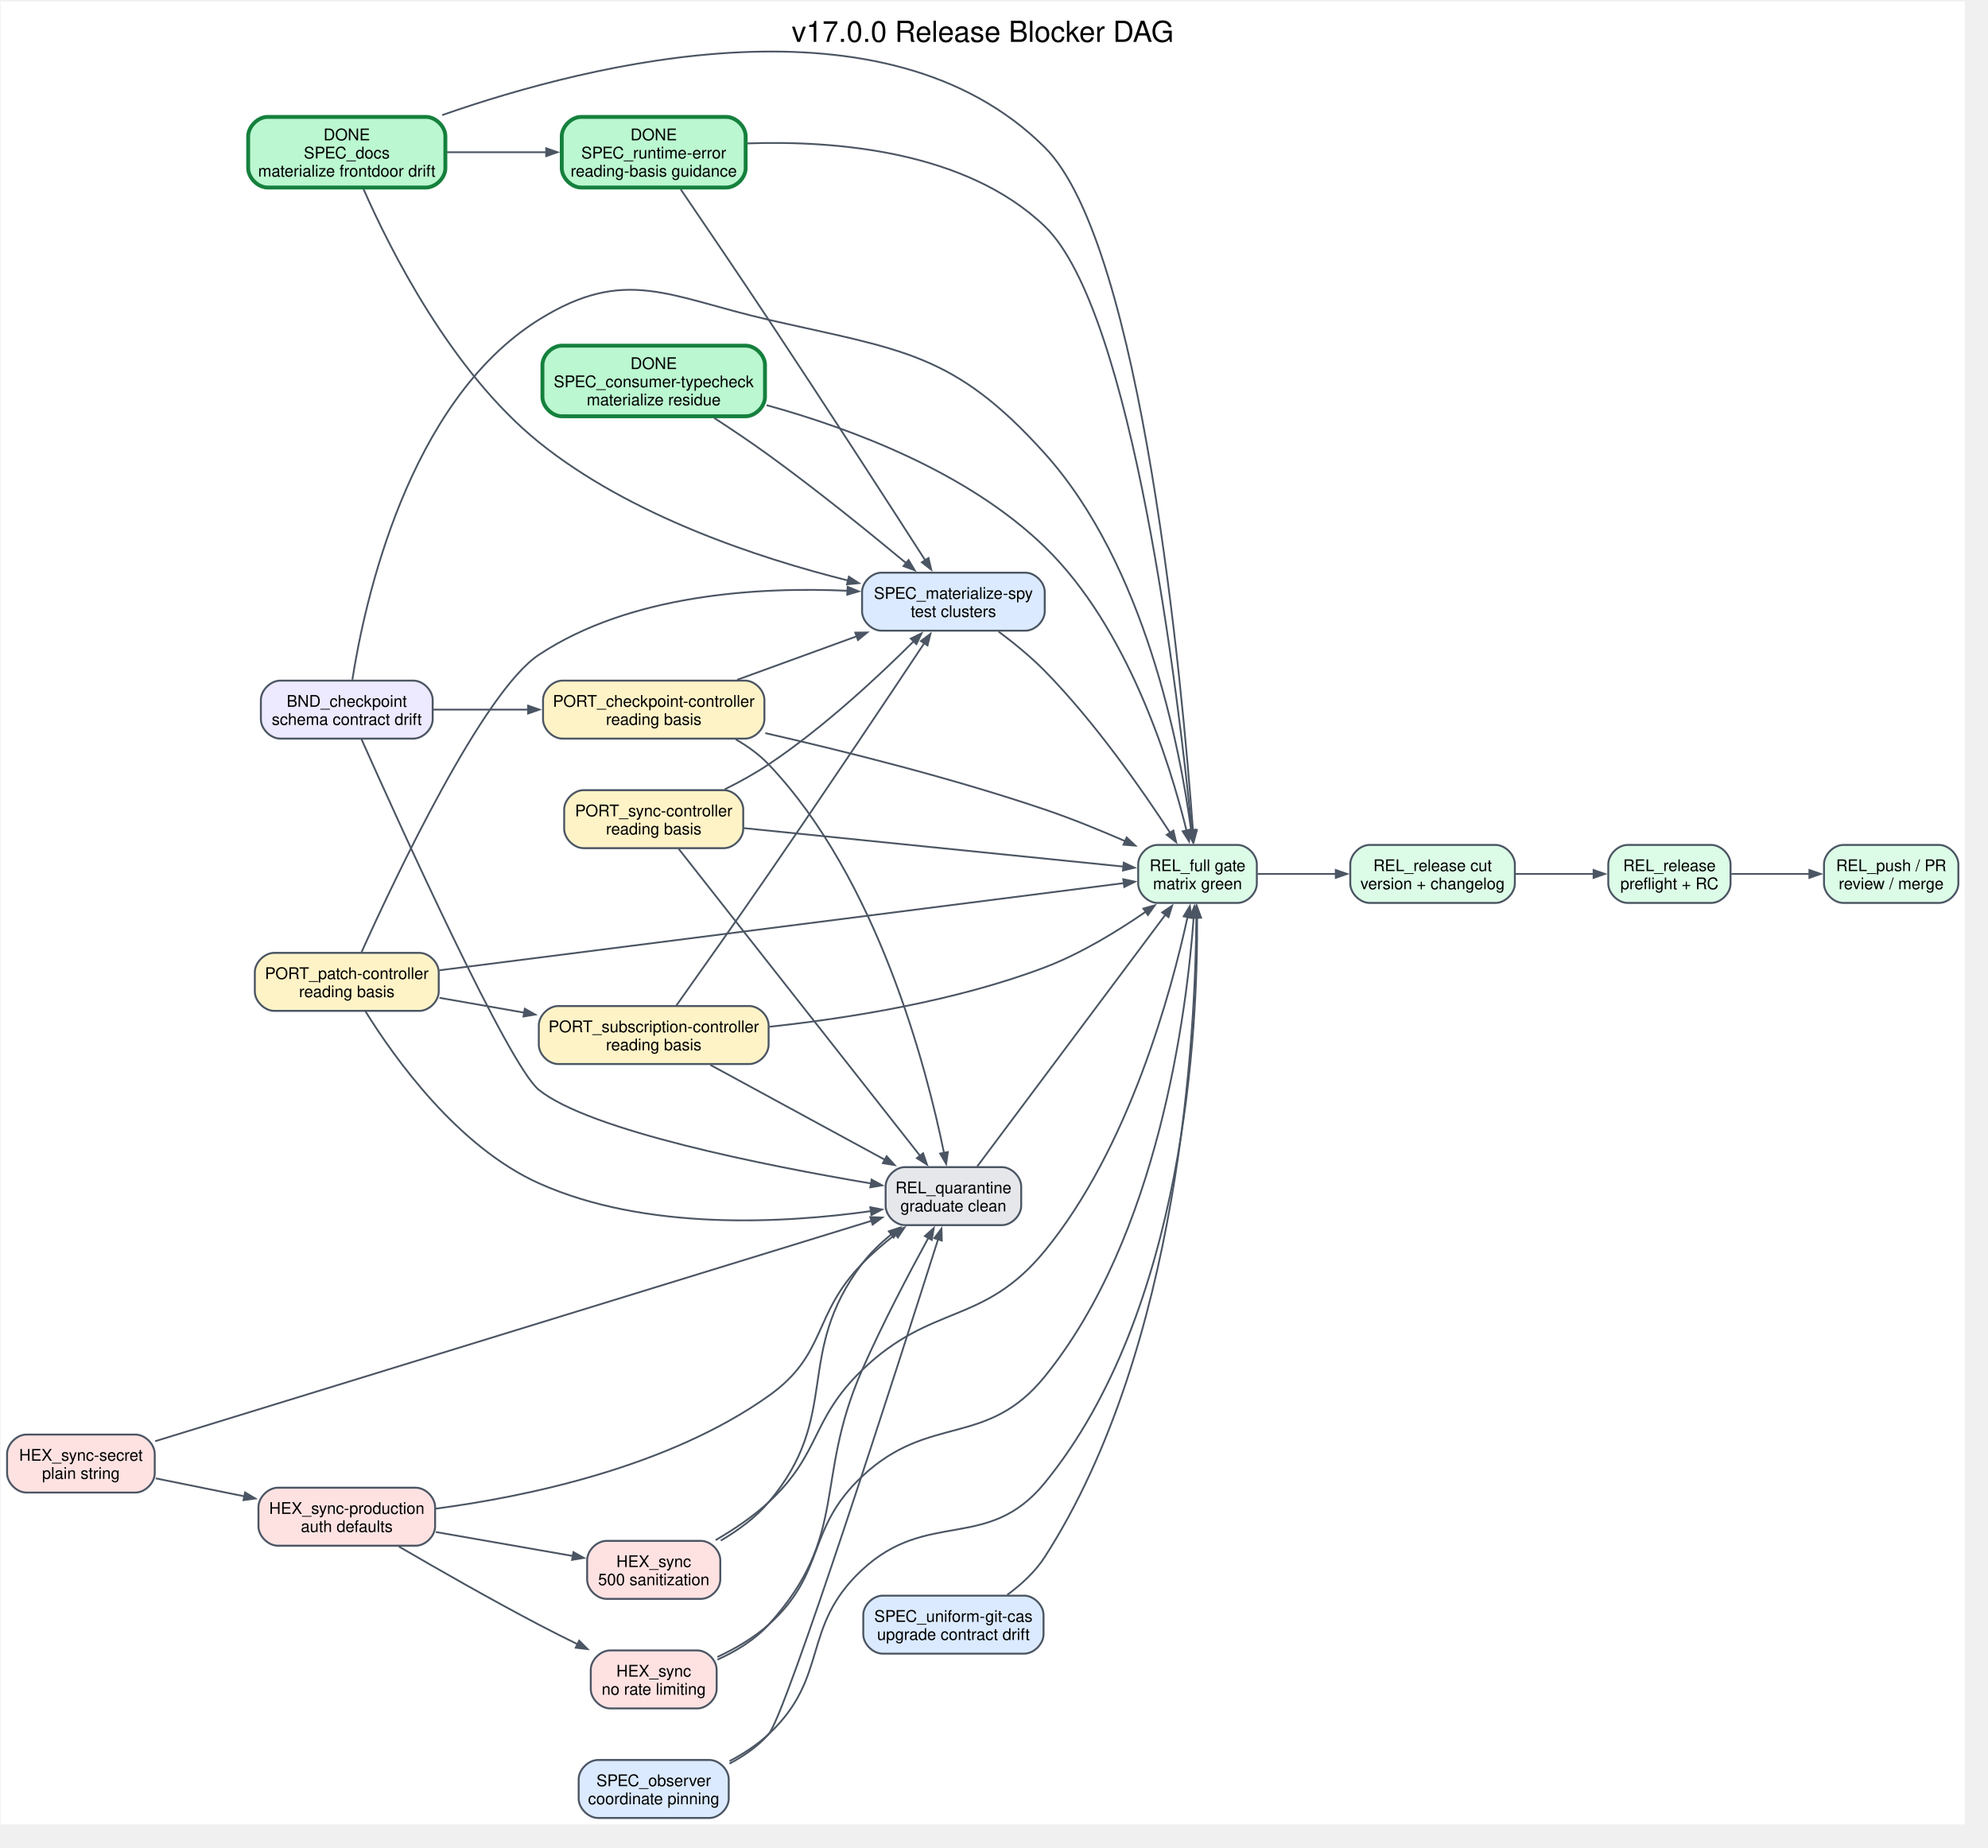
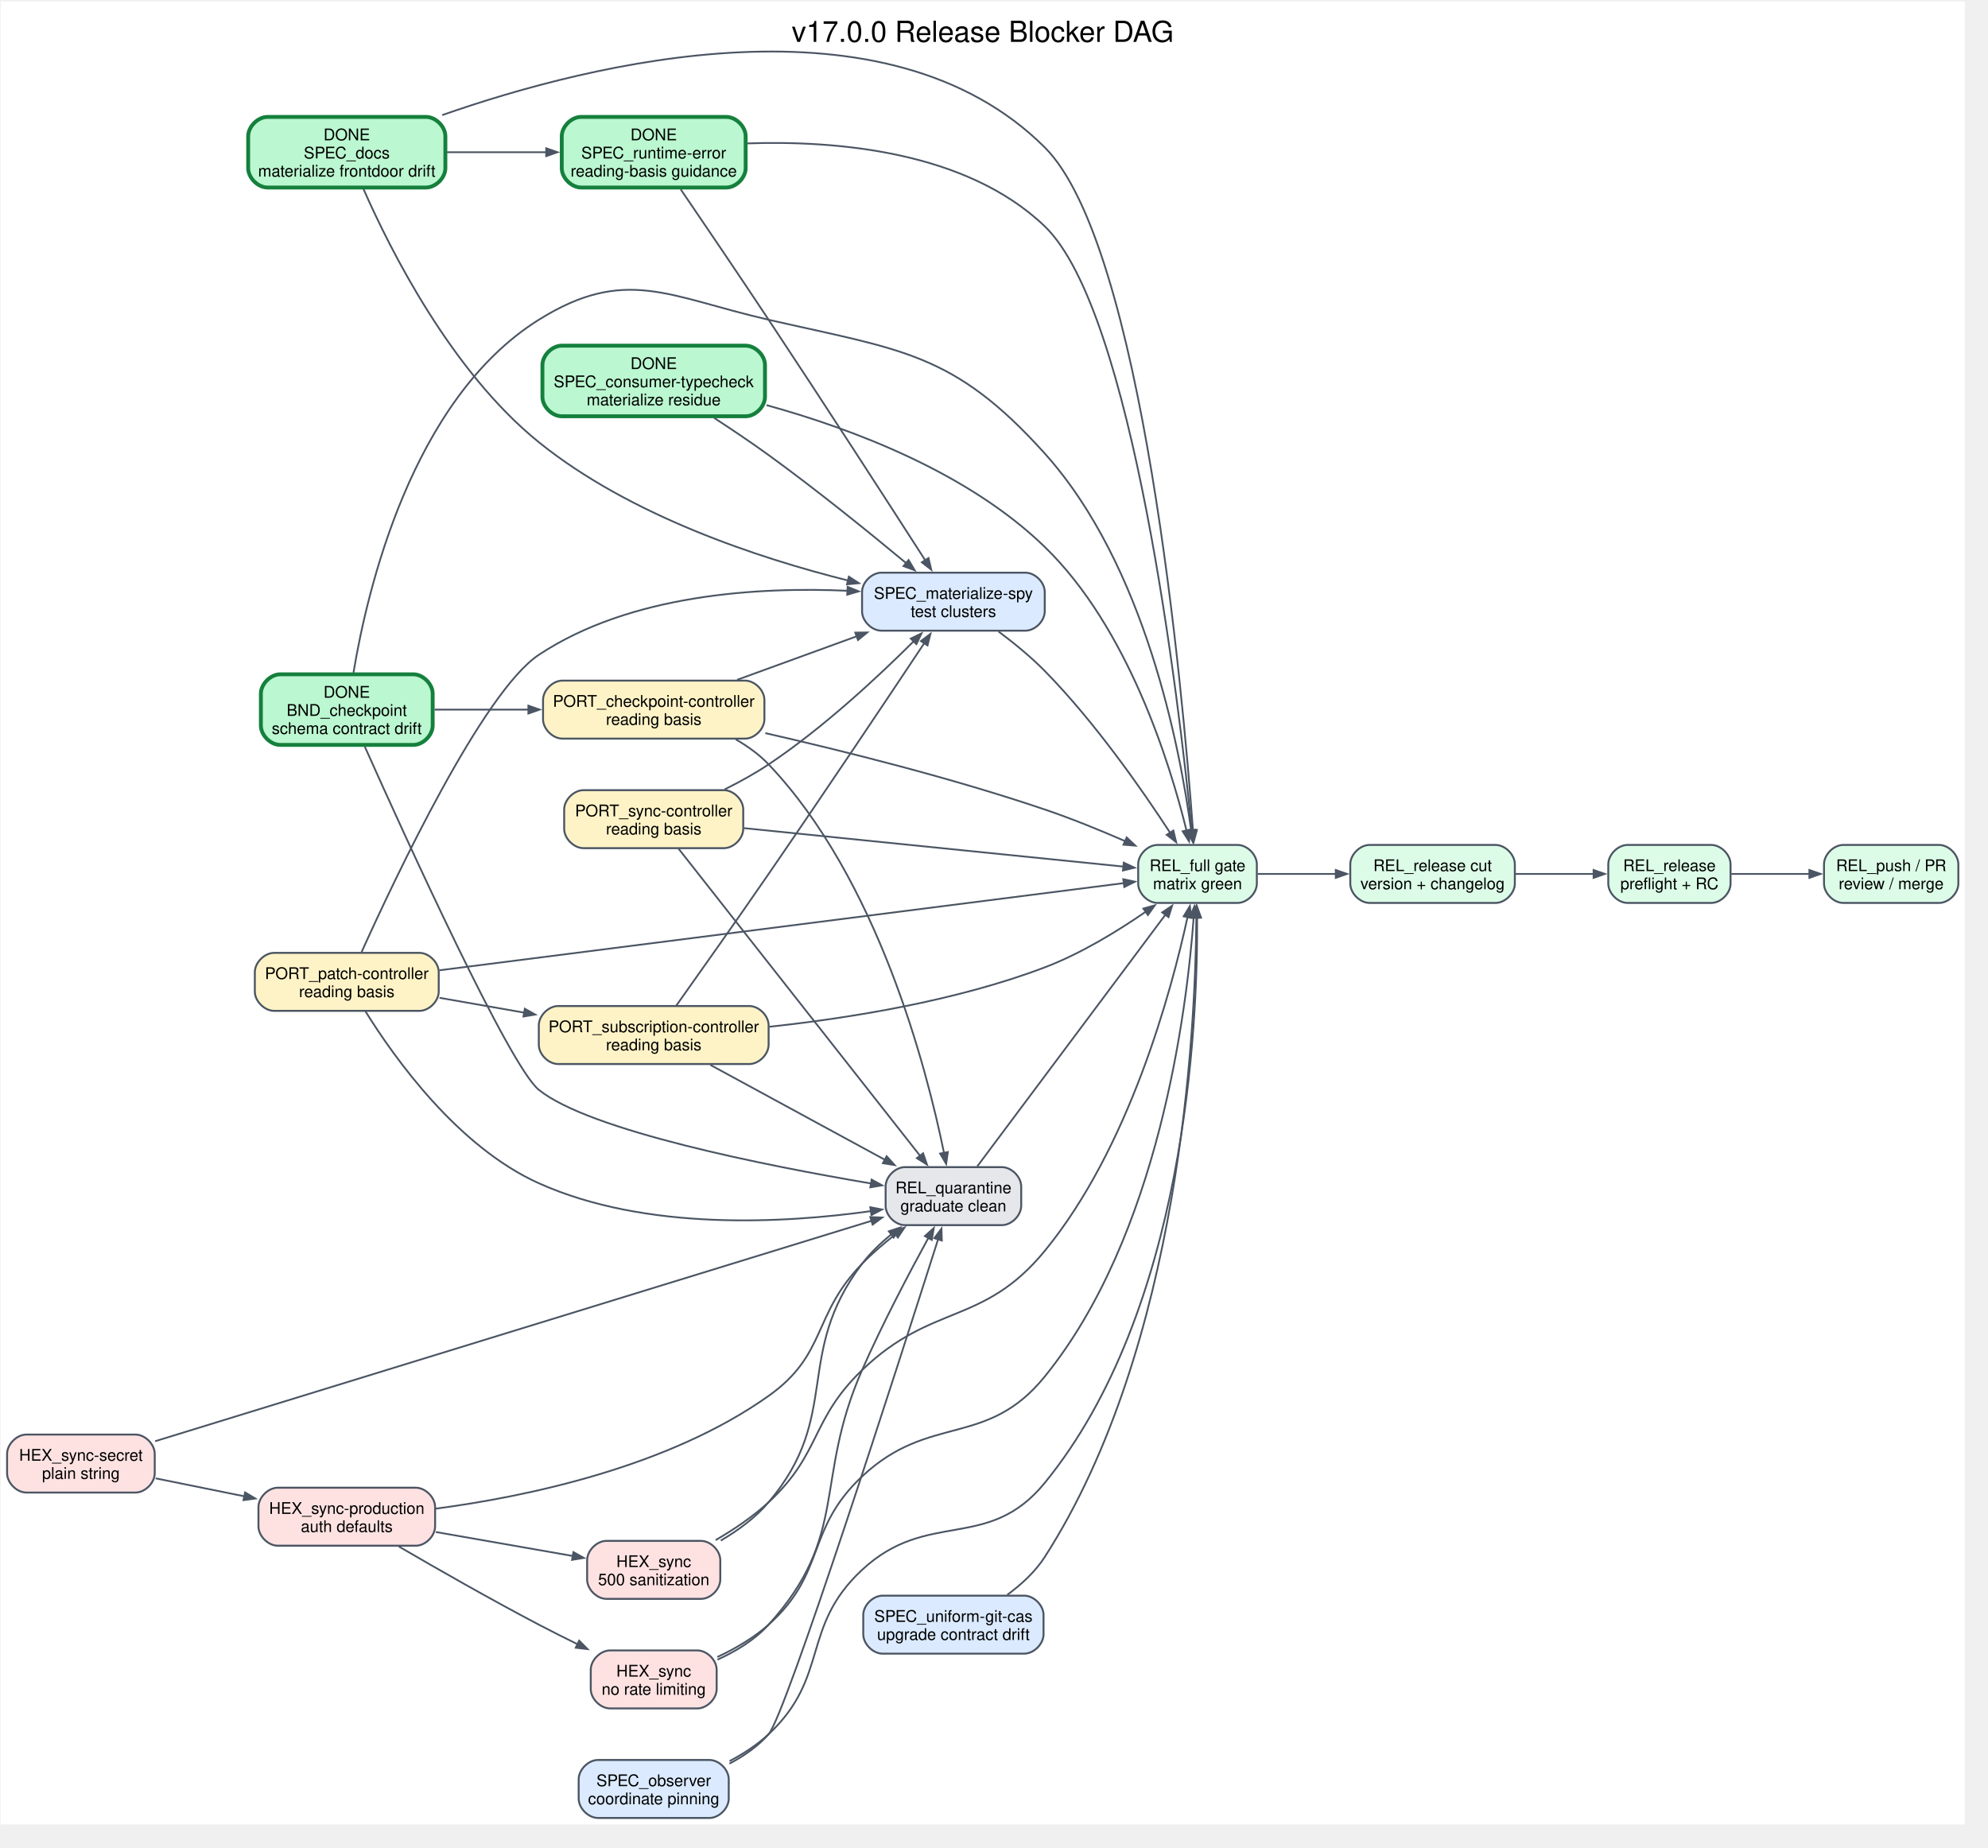
<svg xmlns="http://www.w3.org/2000/svg" width="1248pt" height="1160pt" viewBox="14.00 14.00 1234.00 1146.00">
  <g id="graph0" class="graph" transform="scale(1 1) rotate(0) translate(18.4 1141.99)">
    <polygon fill="white" stroke="none" points="-4,4 -4,-1127.59 1215.2,-1127.59 1215.2,4 -4,4" />
    <text xml:space="preserve" text-anchor="middle" x="605.6" y="-1102.49" font-family="Helvetica,sans-Serif" font-size="18.00">v17.0.0 Release Blocker DAG</text>
    <g id="node1" class="node">
      <path fill="#bbf7d0" stroke="#15803d" stroke-width="2.4" d="M458.45,-913.91C458.45,-913.91 344.3,-913.91 344.3,-913.91 338.3,-913.91 332.3,-907.91 332.3,-901.91 332.3,-901.91 332.3,-882.09 332.3,-882.09 332.3,-876.09 338.3,-870.09 344.3,-870.09 344.3,-870.09 458.45,-870.09 458.45,-870.09 464.45,-870.09 470.45,-876.09 470.45,-882.09 470.45,-882.09 470.45,-901.91 470.45,-901.91 470.45,-907.91 464.45,-913.91 458.45,-913.91" />
      <text xml:space="preserve" text-anchor="middle" x="401.38" y="-899.38" font-family="Helvetica,sans-Serif" font-size="10.00">DONE</text>
      <text xml:space="preserve" text-anchor="middle" x="401.38" y="-888.12" font-family="Helvetica,sans-Serif" font-size="10.00">SPEC_consumer-typecheck</text>
      <text xml:space="preserve" text-anchor="middle" x="401.38" y="-876.88" font-family="Helvetica,sans-Serif" font-size="10.00">materialize residue</text>
    </g>
    <g id="node9" class="node">
      <path fill="#dbeafe" stroke="#4b5563" stroke-width="1.2" d="M632.1,-773C632.1,-773 542.7,-773 542.7,-773 536.7,-773 530.7,-767 530.7,-761 530.7,-761 530.7,-749 530.7,-749 530.7,-743 536.7,-737 542.7,-737 542.7,-737 632.1,-737 632.1,-737 638.1,-737 644.1,-743 644.1,-749 644.1,-749 644.1,-761 644.1,-761 644.1,-767 638.1,-773 632.1,-773" />
      <text xml:space="preserve" text-anchor="middle" x="587.4" y="-756.75" font-family="Helvetica,sans-Serif" font-size="10.00">SPEC_materialize-spy</text>
      <text xml:space="preserve" text-anchor="middle" x="587.4" y="-745.5" font-family="Helvetica,sans-Serif" font-size="10.00">test clusters</text>
    </g>
    <g id="edge4" class="edge">
      <path fill="none" stroke="#4b5563" stroke-width="1.1" d="M438.96,-869.01C449.96,-861.85 461.95,-853.79 472.7,-846 502.7,-824.26 535.61,-797.59 558.27,-778.76" />
      <polygon fill="#4b5563" stroke="#4b5563" stroke-width="1.1" points="559.58,-780.86 563.39,-774.49 556.44,-777.09 559.58,-780.86" />
    </g>
    <g id="node17" class="node">
      <path fill="#dcfce7" stroke="#4b5563" stroke-width="1.2" d="M763.75,-604C763.75,-604 714.1,-604 714.1,-604 708.1,-604 702.1,-598 702.1,-592 702.1,-592 702.1,-580 702.1,-580 702.1,-574 708.1,-568 714.1,-568 714.1,-568 763.75,-568 763.75,-568 769.75,-568 775.75,-574 775.75,-580 775.75,-580 775.75,-592 775.75,-592 775.75,-598 769.75,-604 763.75,-604" />
      <text xml:space="preserve" text-anchor="middle" x="738.93" y="-587.75" font-family="Helvetica,sans-Serif" font-size="10.00">REL_full gate</text>
      <text xml:space="preserve" text-anchor="middle" x="738.93" y="-576.5" font-family="Helvetica,sans-Serif" font-size="10.00">matrix green</text>
    </g>
    <g id="edge24" class="edge">
      <path fill="none" stroke="#4b5563" stroke-width="1.1" d="M471.44,-876.98C524.4,-862.36 596.3,-835.38 644.1,-789 695.58,-739.04 721.63,-655.45 732.13,-612.8" />
      <polygon fill="#4b5563" stroke="#4b5563" stroke-width="1.1" points="734.46,-613.59 733.7,-606.21 729.7,-612.45 734.46,-613.59" />
    </g>
    <g id="node2" class="node">
      <path fill="#bbf7d0" stroke="#15803d" stroke-width="2.4" d="M260.05,-1055.91C260.05,-1055.91 161.65,-1055.91 161.65,-1055.91 155.65,-1055.91 149.65,-1049.91 149.65,-1043.91 149.65,-1043.91 149.65,-1024.09 149.65,-1024.09 149.65,-1018.09 155.65,-1012.09 161.65,-1012.09 161.65,-1012.09 260.05,-1012.09 260.05,-1012.09 266.05,-1012.09 272.05,-1018.09 272.05,-1024.09 272.05,-1024.09 272.05,-1043.91 272.05,-1043.91 272.05,-1049.91 266.05,-1055.91 260.05,-1055.91" />
      <text xml:space="preserve" text-anchor="middle" x="210.85" y="-1041.38" font-family="Helvetica,sans-Serif" font-size="10.00">DONE</text>
      <text xml:space="preserve" text-anchor="middle" x="210.85" y="-1030.12" font-family="Helvetica,sans-Serif" font-size="10.00">SPEC_docs</text>
      <text xml:space="preserve" text-anchor="middle" x="210.85" y="-1018.88" font-family="Helvetica,sans-Serif" font-size="10.00">materialize frontdoor drift</text>
    </g>
    <g id="node3" class="node">
      <path fill="#bbf7d0" stroke="#15803d" stroke-width="2.4" d="M446.45,-1055.91C446.45,-1055.91 356.3,-1055.91 356.3,-1055.91 350.3,-1055.91 344.3,-1049.91 344.3,-1043.91 344.3,-1043.91 344.3,-1024.09 344.3,-1024.09 344.3,-1018.09 350.3,-1012.09 356.3,-1012.09 356.3,-1012.09 446.45,-1012.09 446.45,-1012.09 452.45,-1012.09 458.45,-1018.09 458.45,-1024.09 458.45,-1024.09 458.45,-1043.91 458.45,-1043.91 458.45,-1049.91 452.45,-1055.91 446.45,-1055.91" />
      <text xml:space="preserve" text-anchor="middle" x="401.38" y="-1041.38" font-family="Helvetica,sans-Serif" font-size="10.00">DONE</text>
      <text xml:space="preserve" text-anchor="middle" x="401.38" y="-1030.12" font-family="Helvetica,sans-Serif" font-size="10.00">SPEC_runtime-error</text>
      <text xml:space="preserve" text-anchor="middle" x="401.38" y="-1018.88" font-family="Helvetica,sans-Serif" font-size="10.00">reading-basis guidance</text>
    </g>
    <g id="edge1" class="edge">
      <path fill="none" stroke="#4b5563" stroke-width="1.1" d="M273.06,-1034C292.81,-1034 314.79,-1034 334.84,-1034" />
      <polygon fill="#4b5563" stroke="#4b5563" stroke-width="1.1" points="334.64,-1036.45 341.64,-1034 334.64,-1031.55 334.64,-1036.45" />
    </g>
    <g id="edge5" class="edge">
      <path fill="none" stroke="#4b5563" stroke-width="1.1" d="M221.26,-1011.09C237.86,-973.31 275.8,-897.8 330.05,-854 386.55,-808.39 466.47,-782.02 521.99,-768.14" />
      <polygon fill="#4b5563" stroke="#4b5563" stroke-width="1.1" points="522.51,-770.53 528.73,-766.49 521.35,-765.77 522.51,-770.53" />
    </g>
    <g id="edge25" class="edge">
      <path fill="none" stroke="#4b5563" stroke-width="1.1" d="M270.08,-1057.04C363.32,-1089.66 545.62,-1135.12 644.1,-1037 704.84,-976.49 729.65,-700.97 736.11,-613.05" />
      <polygon fill="#4b5563" stroke="#4b5563" stroke-width="1.1" points="738.55,-613.26 736.61,-606.1 733.66,-612.9 738.55,-613.26" />
    </g>
    <g id="edge6" class="edge">
      <path fill="none" stroke="#4b5563" stroke-width="1.1" d="M418.14,-1010.95C432.47,-989.93 454.15,-957.98 472.7,-930 507.69,-877.22 547.9,-814.94 569.89,-780.73" />
      <polygon fill="#4b5563" stroke="#4b5563" stroke-width="1.1" points="571.94,-782.08 573.66,-774.87 567.82,-779.43 571.94,-782.08" />
    </g>
    <g id="edge26" class="edge">
      <path fill="none" stroke="#4b5563" stroke-width="1.1" d="M459.6,-1039.47C514.22,-1041.34 595.24,-1034.88 644.1,-988 698.98,-935.34 727.36,-693.63 735.45,-612.58" />
      <polygon fill="#4b5563" stroke="#4b5563" stroke-width="1.1" points="737.85,-613.24 736.09,-606.03 732.97,-612.76 737.85,-613.24" />
    </g>
    <g id="node4" class="node">
-       <path fill="#ede9fe" stroke="#4b5563" stroke-width="1.2" d="M252.18,-706C252.18,-706 169.53,-706 169.53,-706 163.53,-706 157.53,-700 157.53,-694 157.53,-694 157.53,-682 157.53,-682 157.53,-676 163.53,-670 169.53,-670 169.53,-670 252.18,-670 252.18,-670 258.18,-670 264.18,-676 264.18,-682 264.18,-682 264.18,-694 264.18,-694 264.18,-700 258.18,-706 252.18,-706" />
-       <text xml:space="preserve" text-anchor="middle" x="210.85" y="-689.75" font-family="Helvetica,sans-Serif" font-size="10.00">BND_checkpoint</text>
-       <text xml:space="preserve" text-anchor="middle" x="210.85" y="-678.5" font-family="Helvetica,sans-Serif" font-size="10.00">schema contract drift</text>
+       <path fill="#bbf7d0" stroke="#15803d" stroke-width="2.4" d="M252.18,-709.91C252.18,-709.91 169.53,-709.91 169.53,-709.91 163.53,-709.91 157.53,-703.91 157.53,-697.91 157.53,-697.91 157.53,-678.09 157.53,-678.09 157.53,-672.09 163.53,-666.09 169.53,-666.09 169.53,-666.09 252.18,-666.09 252.18,-666.09 258.18,-666.09 264.18,-672.09 264.18,-678.09 264.18,-678.09 264.18,-697.91 264.18,-697.91 264.18,-703.91 258.18,-709.91 252.18,-709.91" />
+       <text xml:space="preserve" text-anchor="middle" x="210.85" y="-695.38" font-family="Helvetica,sans-Serif" font-size="10.00">DONE</text>
+       <text xml:space="preserve" text-anchor="middle" x="210.85" y="-684.12" font-family="Helvetica,sans-Serif" font-size="10.00">BND_checkpoint</text>
+       <text xml:space="preserve" text-anchor="middle" x="210.85" y="-672.88" font-family="Helvetica,sans-Serif" font-size="10.00">schema contract drift</text>
    </g>
    <g id="node6" class="node">
      <path fill="#fef3c7" stroke="#4b5563" stroke-width="1.2" d="M458.08,-706C458.08,-706 344.68,-706 344.68,-706 338.68,-706 332.68,-700 332.68,-694 332.68,-694 332.68,-682 332.68,-682 332.68,-676 338.68,-670 344.68,-670 344.68,-670 458.08,-670 458.08,-670 464.08,-670 470.08,-676 470.08,-682 470.08,-682 470.08,-694 470.08,-694 470.08,-700 464.08,-706 458.08,-706" />
      <text xml:space="preserve" text-anchor="middle" x="401.38" y="-689.75" font-family="Helvetica,sans-Serif" font-size="10.00">PORT_checkpoint-controller</text>
      <text xml:space="preserve" text-anchor="middle" x="401.38" y="-678.5" font-family="Helvetica,sans-Serif" font-size="10.00">reading basis</text>
    </g>
    <g id="edge2" class="edge">
-       <path fill="none" stroke="#4b5563" stroke-width="1.1" d="M264.62,-688C282.92,-688 303.82,-688 323.66,-688" />
-       <polygon fill="#4b5563" stroke="#4b5563" stroke-width="1.1" points="323.42,-690.45 330.42,-688 323.41,-685.55 323.42,-690.45" />
+       <path fill="none" stroke="#4b5563" stroke-width="1.1" d="M265.37,-688C283.48,-688 304.08,-688 323.63,-688" />
+       <polygon fill="#4b5563" stroke="#4b5563" stroke-width="1.1" points="323.57,-690.45 330.57,-688 323.57,-685.55 323.57,-690.45" />
    </g>
    <g id="node16" class="node">
      <path fill="#e5e7eb" stroke="#4b5563" stroke-width="1.2" d="M617.48,-404C617.48,-404 557.33,-404 557.33,-404 551.33,-404 545.33,-398 545.33,-392 545.33,-392 545.33,-380 545.33,-380 545.33,-374 551.33,-368 557.33,-368 557.33,-368 617.48,-368 617.48,-368 623.48,-368 629.48,-374 629.48,-380 629.48,-380 629.48,-392 629.48,-392 629.48,-398 623.48,-404 617.48,-404" />
      <text xml:space="preserve" text-anchor="middle" x="587.4" y="-387.75" font-family="Helvetica,sans-Serif" font-size="10.00">REL_quarantine</text>
      <text xml:space="preserve" text-anchor="middle" x="587.4" y="-376.5" font-family="Helvetica,sans-Serif" font-size="10.00">graduate clean</text>
    </g>
    <g id="edge14" class="edge">
-       <path fill="none" stroke="#4b5563" stroke-width="1.1" d="M219.95,-669.72C243.46,-616.95 311.29,-467.15 330.05,-452 361.53,-426.58 471,-404.9 536.27,-393.85" />
+       <path fill="none" stroke="#4b5563" stroke-width="1.1" d="M222.06,-664.98C247.29,-608.52 311.82,-466.72 330.05,-452 361.53,-426.58 471,-404.9 536.27,-393.85" />
      <polygon fill="#4b5563" stroke="#4b5563" stroke-width="1.1" points="536.64,-396.27 543.14,-392.7 535.83,-391.44 536.64,-396.27" />
    </g>
    <g id="edge27" class="edge">
-       <path fill="none" stroke="#4b5563" stroke-width="1.1" d="M214.32,-706.59C221.73,-753.98 248.55,-879.1 330.05,-930 383.83,-963.58 410.9,-944.17 472.7,-930 555.2,-911.08 587.5,-909.93 644.1,-847 706.35,-777.79 728.09,-664.27 735,-612.83" />
+       <path fill="none" stroke="#4b5563" stroke-width="1.1" d="M215.02,-710.94C223.34,-761.22 250.93,-880.59 330.05,-930 383.83,-963.58 410.9,-944.17 472.7,-930 555.2,-911.08 587.5,-909.93 644.1,-847 706.35,-777.79 728.09,-664.27 735,-612.83" />
      <polygon fill="#4b5563" stroke="#4b5563" stroke-width="1.1" points="737.39,-613.45 735.85,-606.2 732.53,-612.83 737.39,-613.45" />
    </g>
    <g id="node5" class="node">
      <path fill="#fef3c7" stroke="#4b5563" stroke-width="1.2" d="M255.93,-537C255.93,-537 165.78,-537 165.78,-537 159.78,-537 153.78,-531 153.78,-525 153.78,-525 153.78,-513 153.78,-513 153.78,-507 159.78,-501 165.78,-501 165.78,-501 255.93,-501 255.93,-501 261.93,-501 267.93,-507 267.93,-513 267.93,-513 267.93,-525 267.93,-525 267.93,-531 261.93,-537 255.93,-537" />
      <text xml:space="preserve" text-anchor="middle" x="210.85" y="-520.75" font-family="Helvetica,sans-Serif" font-size="10.00">PORT_patch-controller</text>
      <text xml:space="preserve" text-anchor="middle" x="210.85" y="-509.5" font-family="Helvetica,sans-Serif" font-size="10.00">reading basis</text>
    </g>
    <g id="node7" class="node">
      <path fill="#fef3c7" stroke="#4b5563" stroke-width="1.2" d="M460.7,-504C460.7,-504 342.05,-504 342.05,-504 336.05,-504 330.05,-498 330.05,-492 330.05,-492 330.05,-480 330.05,-480 330.05,-474 336.05,-468 342.05,-468 342.05,-468 460.7,-468 460.7,-468 466.7,-468 472.7,-474 472.7,-480 472.7,-480 472.7,-492 472.7,-492 472.7,-498 466.7,-504 460.7,-504" />
      <text xml:space="preserve" text-anchor="middle" x="401.38" y="-487.75" font-family="Helvetica,sans-Serif" font-size="10.00">PORT_subscription-controller</text>
      <text xml:space="preserve" text-anchor="middle" x="401.38" y="-476.5" font-family="Helvetica,sans-Serif" font-size="10.00">reading basis</text>
    </g>
    <g id="edge3" class="edge">
      <path fill="none" stroke="#4b5563" stroke-width="1.1" d="M268.41,-509.1C285.06,-506.18 303.59,-502.94 321.37,-499.83" />
      <polygon fill="#4b5563" stroke="#4b5563" stroke-width="1.1" points="321.36,-502.32 327.84,-498.7 320.52,-497.49 321.36,-502.32" />
    </g>
    <g id="edge7" class="edge">
      <path fill="none" stroke="#4b5563" stroke-width="1.1" d="M220.06,-537.54C240.64,-583.18 295.3,-698.95 330.05,-722 386.87,-759.69 466.55,-764.27 521.94,-761.76" />
      <polygon fill="#4b5563" stroke="#4b5563" stroke-width="1.1" points="521.74,-764.22 528.61,-761.41 521.49,-759.33 521.74,-764.22" />
    </g>
    <g id="edge15" class="edge">
      <path fill="none" stroke="#4b5563" stroke-width="1.1" d="M222.45,-500.71C240.37,-471.84 279.65,-416.65 330.05,-394 396.55,-364.12 482.86,-369.19 536.43,-376.73" />
      <polygon fill="#4b5563" stroke="#4b5563" stroke-width="1.1" points="535.8,-379.11 543.09,-377.71 536.52,-374.26 535.8,-379.11" />
    </g>
    <g id="edge28" class="edge">
      <path fill="none" stroke="#4b5563" stroke-width="1.1" d="M268.4,-526.2C373.65,-539.61 597.59,-568.13 693.17,-580.3" />
      <polygon fill="#4b5563" stroke="#4b5563" stroke-width="1.1" points="692.84,-582.73 700.09,-581.18 693.46,-577.87 692.84,-582.73" />
    </g>
    <g id="edge8" class="edge">
      <path fill="none" stroke="#4b5563" stroke-width="1.1" d="M453.15,-706.49C476.18,-714.87 503.57,-724.84 527.5,-733.56" />
      <polygon fill="#4b5563" stroke="#4b5563" stroke-width="1.1" points="526.49,-735.8 533.91,-735.89 528.17,-731.19 526.49,-735.8" />
    </g>
    <g id="edge16" class="edge">
      <path fill="none" stroke="#4b5563" stroke-width="1.1" d="M452.33,-669.51C459.79,-665.22 466.9,-660.09 472.7,-654 540.4,-582.89 570.83,-465.38 581.56,-412.84" />
      <polygon fill="#4b5563" stroke="#4b5563" stroke-width="1.1" points="583.96,-413.37 582.91,-406.02 579.15,-412.42 583.96,-413.37" />
    </g>
    <g id="edge29" class="edge">
      <path fill="none" stroke="#4b5563" stroke-width="1.1" d="M470.65,-673.41C519.51,-662.26 586.56,-645.52 644.1,-626 660.66,-620.38 678.42,-613.14 693.97,-606.37" />
      <polygon fill="#4b5563" stroke="#4b5563" stroke-width="1.1" points="694.95,-608.62 700.36,-603.56 692.97,-604.14 694.95,-608.62" />
    </g>
    <g id="edge9" class="edge">
      <path fill="none" stroke="#4b5563" stroke-width="1.1" d="M415.45,-504.35C429.66,-524.35 452.97,-557.32 472.7,-586 507.45,-636.52 547.29,-696.13 569.38,-729.34" />
      <polygon fill="#4b5563" stroke="#4b5563" stroke-width="1.1" points="567.24,-730.55 573.15,-735.02 571.32,-727.84 567.24,-730.55" />
    </g>
    <g id="edge17" class="edge">
      <path fill="none" stroke="#4b5563" stroke-width="1.1" d="M436.56,-467.43C467.16,-450.8 512.11,-426.37 544.79,-408.61" />
      <polygon fill="#4b5563" stroke="#4b5563" stroke-width="1.1" points="545.96,-410.77 550.94,-405.27 543.62,-406.46 545.96,-410.77" />
    </g>
    <g id="edge30" class="edge">
      <path fill="none" stroke="#4b5563" stroke-width="1.1" d="M473.28,-491.16C522.48,-496.45 588.85,-507.02 644.1,-528 666.54,-536.52 689.5,-550.6 707.1,-562.76" />
      <polygon fill="#4b5563" stroke="#4b5563" stroke-width="1.1" points="705.31,-564.5 712.44,-566.52 708.13,-560.49 705.31,-564.5" />
    </g>
    <g id="node8" class="node">
      <path fill="#fef3c7" stroke="#4b5563" stroke-width="1.2" d="M444.95,-638C444.95,-638 357.8,-638 357.8,-638 351.8,-638 345.8,-632 345.8,-626 345.8,-626 345.8,-614 345.8,-614 345.8,-608 351.8,-602 357.8,-602 357.8,-602 444.95,-602 444.95,-602 450.95,-602 456.95,-608 456.95,-614 456.95,-614 456.95,-626 456.95,-626 456.95,-632 450.95,-638 444.95,-638" />
      <text xml:space="preserve" text-anchor="middle" x="401.38" y="-621.75" font-family="Helvetica,sans-Serif" font-size="10.00">PORT_sync-controller</text>
      <text xml:space="preserve" text-anchor="middle" x="401.38" y="-610.5" font-family="Helvetica,sans-Serif" font-size="10.00">reading basis</text>
    </g>
    <g id="edge10" class="edge">
      <path fill="none" stroke="#4b5563" stroke-width="1.1" d="M445.44,-638.49C454.7,-643.1 464.24,-648.36 472.7,-654 506.63,-676.64 541.01,-708.73 562.95,-730.62" />
      <polygon fill="#4b5563" stroke="#4b5563" stroke-width="1.1" points="560.95,-732.09 567.62,-735.33 564.43,-728.64 560.95,-732.09" />
    </g>
    <g id="edge18" class="edge">
      <path fill="none" stroke="#4b5563" stroke-width="1.1" d="M416.82,-601.64C449.6,-559.95 529.7,-458.1 566.87,-410.84" />
      <polygon fill="#4b5563" stroke="#4b5563" stroke-width="1.1" points="568.6,-412.6 571,-405.58 564.74,-409.57 568.6,-412.6" />
    </g>
    <g id="edge31" class="edge">
      <path fill="none" stroke="#4b5563" stroke-width="1.1" d="M457.41,-614.42C523.29,-607.75 632.34,-596.7 693.25,-590.53" />
      <polygon fill="#4b5563" stroke="#4b5563" stroke-width="1.1" points="693.14,-593 699.86,-589.86 692.65,-588.13 693.14,-593" />
    </g>
    <g id="edge32" class="edge">
      <path fill="none" stroke="#4b5563" stroke-width="1.1" d="M615.42,-736.48C624.96,-729.35 635.45,-720.8 644.1,-712 675.2,-680.35 704.67,-638.04 722.02,-611.4" />
      <polygon fill="#4b5563" stroke="#4b5563" stroke-width="1.1" points="723.94,-612.93 725.68,-605.72 719.82,-610.28 723.94,-612.93" />
    </g>
    <g id="node10" class="node">
      <path fill="#dbeafe" stroke="#4b5563" stroke-width="1.2" d="M435.95,-36C435.95,-36 366.8,-36 366.8,-36 360.8,-36 354.8,-30 354.8,-24 354.8,-24 354.8,-12 354.8,-12 354.8,-6 360.8,0 366.8,0 366.8,0 435.95,0 435.95,0 441.95,0 447.95,-6 447.95,-12 447.95,-12 447.95,-24 447.95,-24 447.95,-30 441.95,-36 435.95,-36" />
      <text xml:space="preserve" text-anchor="middle" x="401.38" y="-19.75" font-family="Helvetica,sans-Serif" font-size="10.00">SPEC_observer</text>
      <text xml:space="preserve" text-anchor="middle" x="401.38" y="-8.5" font-family="Helvetica,sans-Serif" font-size="10.00">coordinate pinning</text>
    </g>
    <g id="edge19" class="edge">
      <path fill="none" stroke="#4b5563" stroke-width="1.1" d="M448.39,-33.72C457.37,-38.47 466.05,-44.48 472.7,-52 483.4,-64.09 553.58,-282.78 578.02,-359.59" />
      <polygon fill="#4b5563" stroke="#4b5563" stroke-width="1.1" points="575.55,-359.89 580,-365.82 580.22,-358.41 575.55,-359.89" />
    </g>
    <g id="edge33" class="edge">
      <path fill="none" stroke="#4b5563" stroke-width="1.1" d="M448.46,-35.3C457.13,-39.88 465.67,-45.42 472.7,-52 510.78,-87.63 492.51,-118.49 530.7,-154 571.58,-192.01 608.79,-164.76 644.1,-208 731.49,-315.01 739.15,-492 738.68,-559.09" />
      <polygon fill="#4b5563" stroke="#4b5563" stroke-width="1.1" points="736.24,-558.75 738.6,-565.78 741.14,-558.82 736.24,-558.75" />
    </g>
    <g id="node11" class="node">
      <path fill="#dbeafe" stroke="#4b5563" stroke-width="1.2" d="M631.35,-138C631.35,-138 543.45,-138 543.45,-138 537.45,-138 531.45,-132 531.45,-126 531.45,-126 531.45,-114 531.45,-114 531.45,-108 537.45,-102 543.45,-102 543.45,-102 631.35,-102 631.35,-102 637.35,-102 643.35,-108 643.35,-114 643.35,-114 643.35,-126 643.35,-126 643.35,-132 637.35,-138 631.35,-138" />
      <text xml:space="preserve" text-anchor="middle" x="587.4" y="-121.75" font-family="Helvetica,sans-Serif" font-size="10.00">SPEC_uniform-git-cas</text>
      <text xml:space="preserve" text-anchor="middle" x="587.4" y="-110.5" font-family="Helvetica,sans-Serif" font-size="10.00">upgrade contract drift</text>
    </g>
    <g id="edge34" class="edge">
      <path fill="none" stroke="#4b5563" stroke-width="1.1" d="M620.85,-138.51C629.57,-144.92 638.21,-152.83 644.1,-162 728.34,-293.07 737.72,-488.84 738.2,-559.43" />
      <polygon fill="#4b5563" stroke="#4b5563" stroke-width="1.1" points="735.75,-559.12 738.22,-566.12 740.65,-559.11 735.75,-559.12" />
    </g>
    <g id="node12" class="node">
      <path fill="#fee2e2" stroke="#4b5563" stroke-width="1.2" d="M79.65,-238C79.65,-238 12,-238 12,-238 6,-238 0,-232 0,-226 0,-226 0,-214 0,-214 0,-208 6,-202 12,-202 12,-202 79.65,-202 79.65,-202 85.65,-202 91.65,-208 91.65,-214 91.65,-214 91.65,-226 91.65,-226 91.65,-232 85.65,-238 79.65,-238" />
      <text xml:space="preserve" text-anchor="middle" x="45.83" y="-221.75" font-family="Helvetica,sans-Serif" font-size="10.00">HEX_sync-secret</text>
      <text xml:space="preserve" text-anchor="middle" x="45.83" y="-210.5" font-family="Helvetica,sans-Serif" font-size="10.00">plain string</text>
    </g>
    <g id="node13" class="node">
      <path fill="#fee2e2" stroke="#4b5563" stroke-width="1.2" d="M253.68,-205C253.68,-205 168.03,-205 168.03,-205 162.03,-205 156.03,-199 156.03,-193 156.03,-193 156.03,-181 156.03,-181 156.03,-175 162.03,-169 168.03,-169 168.03,-169 253.68,-169 253.68,-169 259.68,-169 265.68,-175 265.68,-181 265.68,-181 265.68,-193 265.68,-193 265.68,-199 259.68,-205 253.68,-205" />
      <text xml:space="preserve" text-anchor="middle" x="210.85" y="-188.75" font-family="Helvetica,sans-Serif" font-size="10.00">HEX_sync-production</text>
      <text xml:space="preserve" text-anchor="middle" x="210.85" y="-177.5" font-family="Helvetica,sans-Serif" font-size="10.00">auth defaults</text>
    </g>
    <g id="edge11" class="edge">
      <path fill="none" stroke="#4b5563" stroke-width="1.1" d="M92.24,-210.81C109.31,-207.35 129.04,-203.36 147.39,-199.64" />
      <polygon fill="#4b5563" stroke="#4b5563" stroke-width="1.1" points="147.71,-202.08 154.09,-198.29 146.74,-197.28 147.71,-202.08" />
    </g>
    <g id="edge20" class="edge">
      <path fill="none" stroke="#4b5563" stroke-width="1.1" d="M91.9,-233.87C192.02,-264.67 432.3,-338.59 536.64,-370.69" />
      <polygon fill="#4b5563" stroke="#4b5563" stroke-width="1.1" points="535.81,-373 543.22,-372.72 537.25,-368.32 535.81,-373" />
    </g>
    <g id="node14" class="node">
      <path fill="#fee2e2" stroke="#4b5563" stroke-width="1.2" d="M428.45,-104C428.45,-104 374.3,-104 374.3,-104 368.3,-104 362.3,-98 362.3,-92 362.3,-92 362.3,-80 362.3,-80 362.3,-74 368.3,-68 374.3,-68 374.3,-68 428.45,-68 428.45,-68 434.45,-68 440.45,-74 440.45,-80 440.45,-80 440.45,-92 440.45,-92 440.45,-98 434.45,-104 428.45,-104" />
      <text xml:space="preserve" text-anchor="middle" x="401.38" y="-87.75" font-family="Helvetica,sans-Serif" font-size="10.00">HEX_sync</text>
      <text xml:space="preserve" text-anchor="middle" x="401.38" y="-76.5" font-family="Helvetica,sans-Serif" font-size="10.00">no rate limiting</text>
    </g>
    <g id="edge12" class="edge">
      <path fill="none" stroke="#4b5563" stroke-width="1.1" d="M243.15,-168.52C266.8,-154.74 300.18,-135.67 330.05,-120 337.87,-115.9 346.25,-111.69 354.41,-107.69" />
      <polygon fill="#4b5563" stroke="#4b5563" stroke-width="1.1" points="355.11,-110.07 360.33,-104.81 352.96,-105.67 355.11,-110.07" />
    </g>
    <g id="node15" class="node">
      <path fill="#fee2e2" stroke="#4b5563" stroke-width="1.2" d="M430.7,-172C430.7,-172 372.05,-172 372.05,-172 366.05,-172 360.05,-166 360.05,-160 360.05,-160 360.05,-148 360.05,-148 360.05,-142 366.05,-136 372.05,-136 372.05,-136 430.7,-136 430.7,-136 436.7,-136 442.7,-142 442.7,-148 442.7,-148 442.7,-160 442.7,-160 442.7,-166 436.7,-172 430.7,-172" />
      <text xml:space="preserve" text-anchor="middle" x="401.38" y="-155.75" font-family="Helvetica,sans-Serif" font-size="10.00">HEX_sync</text>
      <text xml:space="preserve" text-anchor="middle" x="401.38" y="-144.5" font-family="Helvetica,sans-Serif" font-size="10.00">500 sanitization</text>
    </g>
    <g id="edge13" class="edge">
      <path fill="none" stroke="#4b5563" stroke-width="1.1" d="M266.13,-177.5C293.02,-172.79 325.25,-167.15 351.38,-162.58" />
      <polygon fill="#4b5563" stroke="#4b5563" stroke-width="1.1" points="351.53,-165.04 358,-161.42 350.68,-160.21 351.53,-165.04" />
    </g>
    <g id="edge21" class="edge">
      <path fill="none" stroke="#4b5563" stroke-width="1.1" d="M266.1,-192C322.27,-199.45 410.37,-217.73 472.7,-262 509.09,-287.85 499.62,-311.96 530.7,-344 537.03,-350.52 544.43,-356.83 551.73,-362.49" />
      <polygon fill="#4b5563" stroke="#4b5563" stroke-width="1.1" points="549.98,-364.24 557.05,-366.49 552.93,-360.32 549.98,-364.24" />
    </g>
    <g id="edge22" class="edge">
      <path fill="none" stroke="#4b5563" stroke-width="1.1" d="M440.94,-98.27C452.39,-103.46 464.14,-110.55 472.7,-120 522.93,-175.43 500.61,-209.52 530.7,-278 543.32,-306.73 560.08,-338.53 571.91,-360.14" />
      <polygon fill="#4b5563" stroke="#4b5563" stroke-width="1.1" points="569.7,-361.2 575.22,-366.15 573.99,-358.84 569.7,-361.2" />
    </g>
    <g id="edge35" class="edge">
      <path fill="none" stroke="#4b5563" stroke-width="1.1" d="M440.89,-99.92C451.95,-105.1 463.5,-111.78 472.7,-120 508.74,-152.21 495.48,-178.9 530.7,-212 572.56,-251.34 607.92,-229.38 644.1,-274 714.92,-361.34 732.33,-501.18 736.57,-559.31" />
      <polygon fill="#4b5563" stroke="#4b5563" stroke-width="1.1" points="734.1,-559.12 737.02,-565.94 738.99,-558.79 734.1,-559.12" />
    </g>
    <g id="edge23" class="edge">
      <path fill="none" stroke="#4b5563" stroke-width="1.1" d="M443.03,-172.19C453.77,-178.51 464.61,-186.45 472.7,-196 518.37,-249.9 487.99,-287.72 530.7,-344 535.81,-350.73 542.26,-356.91 548.96,-362.34" />
      <polygon fill="#4b5563" stroke="#4b5563" stroke-width="1.1" points="547.33,-364.18 554.37,-366.5 550.31,-360.29 547.33,-364.18" />
    </g>
    <g id="edge36" class="edge">
      <path fill="none" stroke="#4b5563" stroke-width="1.1" d="M439.8,-172.47C451.06,-179.02 462.99,-187.02 472.7,-196 505.46,-226.32 498.55,-247.03 530.7,-278 574.04,-319.75 605.93,-305.47 644.1,-352 696.52,-415.9 722.65,-512.85 732.76,-559.32" />
      <polygon fill="#4b5563" stroke="#4b5563" stroke-width="1.1" points="730.33,-559.68 734.18,-566.03 735.13,-558.67 730.33,-559.68" />
    </g>
    <g id="edge37" class="edge">
      <path fill="none" stroke="#4b5563" stroke-width="1.1" d="M602.2,-404.46C629.07,-440.4 688.45,-519.83 718.99,-560.67" />
      <polygon fill="#4b5563" stroke="#4b5563" stroke-width="1.1" points="717.01,-562.11 723.16,-566.25 720.93,-559.18 717.01,-562.11" />
    </g>
    <g id="node18" class="node">
      <path fill="#dcfce7" stroke="#4b5563" stroke-width="1.2" d="M923.9,-604C923.9,-604 845.75,-604 845.75,-604 839.75,-604 833.75,-598 833.75,-592 833.75,-592 833.75,-580 833.75,-580 833.75,-574 839.75,-568 845.75,-568 845.75,-568 923.9,-568 923.9,-568 929.9,-568 935.9,-574 935.9,-580 935.9,-580 935.9,-592 935.9,-592 935.9,-598 929.9,-604 923.9,-604" />
      <text xml:space="preserve" text-anchor="middle" x="884.83" y="-587.75" font-family="Helvetica,sans-Serif" font-size="10.00">REL_release cut</text>
      <text xml:space="preserve" text-anchor="middle" x="884.83" y="-576.5" font-family="Helvetica,sans-Serif" font-size="10.00">version + changelog</text>
    </g>
    <g id="edge38" class="edge">
      <path fill="none" stroke="#4b5563" stroke-width="1.1" d="M776.24,-586C790.98,-586 808.4,-586 824.88,-586" />
      <polygon fill="#4b5563" stroke="#4b5563" stroke-width="1.1" points="824.73,-588.45 831.73,-586 824.73,-583.55 824.73,-588.45" />
    </g>
    <g id="node19" class="node">
      <path fill="#dcfce7" stroke="#4b5563" stroke-width="1.2" d="M1057.8,-604C1057.8,-604 1005.9,-604 1005.9,-604 999.9,-604 993.9,-598 993.9,-592 993.9,-592 993.9,-580 993.9,-580 993.9,-574 999.9,-568 1005.9,-568 1005.9,-568 1057.8,-568 1057.8,-568 1063.8,-568 1069.8,-574 1069.8,-580 1069.8,-580 1069.8,-592 1069.8,-592 1069.8,-598 1063.8,-604 1057.8,-604" />
      <text xml:space="preserve" text-anchor="middle" x="1031.85" y="-587.75" font-family="Helvetica,sans-Serif" font-size="10.00">REL_release</text>
      <text xml:space="preserve" text-anchor="middle" x="1031.85" y="-576.5" font-family="Helvetica,sans-Serif" font-size="10.00">preflight + RC</text>
    </g>
    <g id="edge39" class="edge">
      <path fill="none" stroke="#4b5563" stroke-width="1.1" d="M936.14,-586C952.02,-586 969.46,-586 985.01,-586" />
      <polygon fill="#4b5563" stroke="#4b5563" stroke-width="1.1" points="984.77,-588.45 991.77,-586 984.77,-583.55 984.77,-588.45" />
    </g>
    <g id="node20" class="node">
      <path fill="#dcfce7" stroke="#4b5563" stroke-width="1.2" d="M1199.2,-604C1199.2,-604 1139.8,-604 1139.8,-604 1133.8,-604 1127.8,-598 1127.8,-592 1127.8,-592 1127.8,-580 1127.8,-580 1127.8,-574 1133.8,-568 1139.8,-568 1139.8,-568 1199.2,-568 1199.2,-568 1205.2,-568 1211.2,-574 1211.2,-580 1211.2,-580 1211.2,-592 1211.2,-592 1211.2,-598 1205.2,-604 1199.2,-604" />
      <text xml:space="preserve" text-anchor="middle" x="1169.5" y="-587.75" font-family="Helvetica,sans-Serif" font-size="10.00">REL_push / PR</text>
      <text xml:space="preserve" text-anchor="middle" x="1169.5" y="-576.5" font-family="Helvetica,sans-Serif" font-size="10.00">review / merge</text>
    </g>
    <g id="edge40" class="edge">
      <path fill="none" stroke="#4b5563" stroke-width="1.1" d="M1070.28,-586C1085.37,-586 1102.99,-586 1119.11,-586" />
      <polygon fill="#4b5563" stroke="#4b5563" stroke-width="1.1" points="1118.72,-588.45 1125.72,-586 1118.72,-583.55 1118.72,-588.45" />
    </g>
  </g>
</svg>
